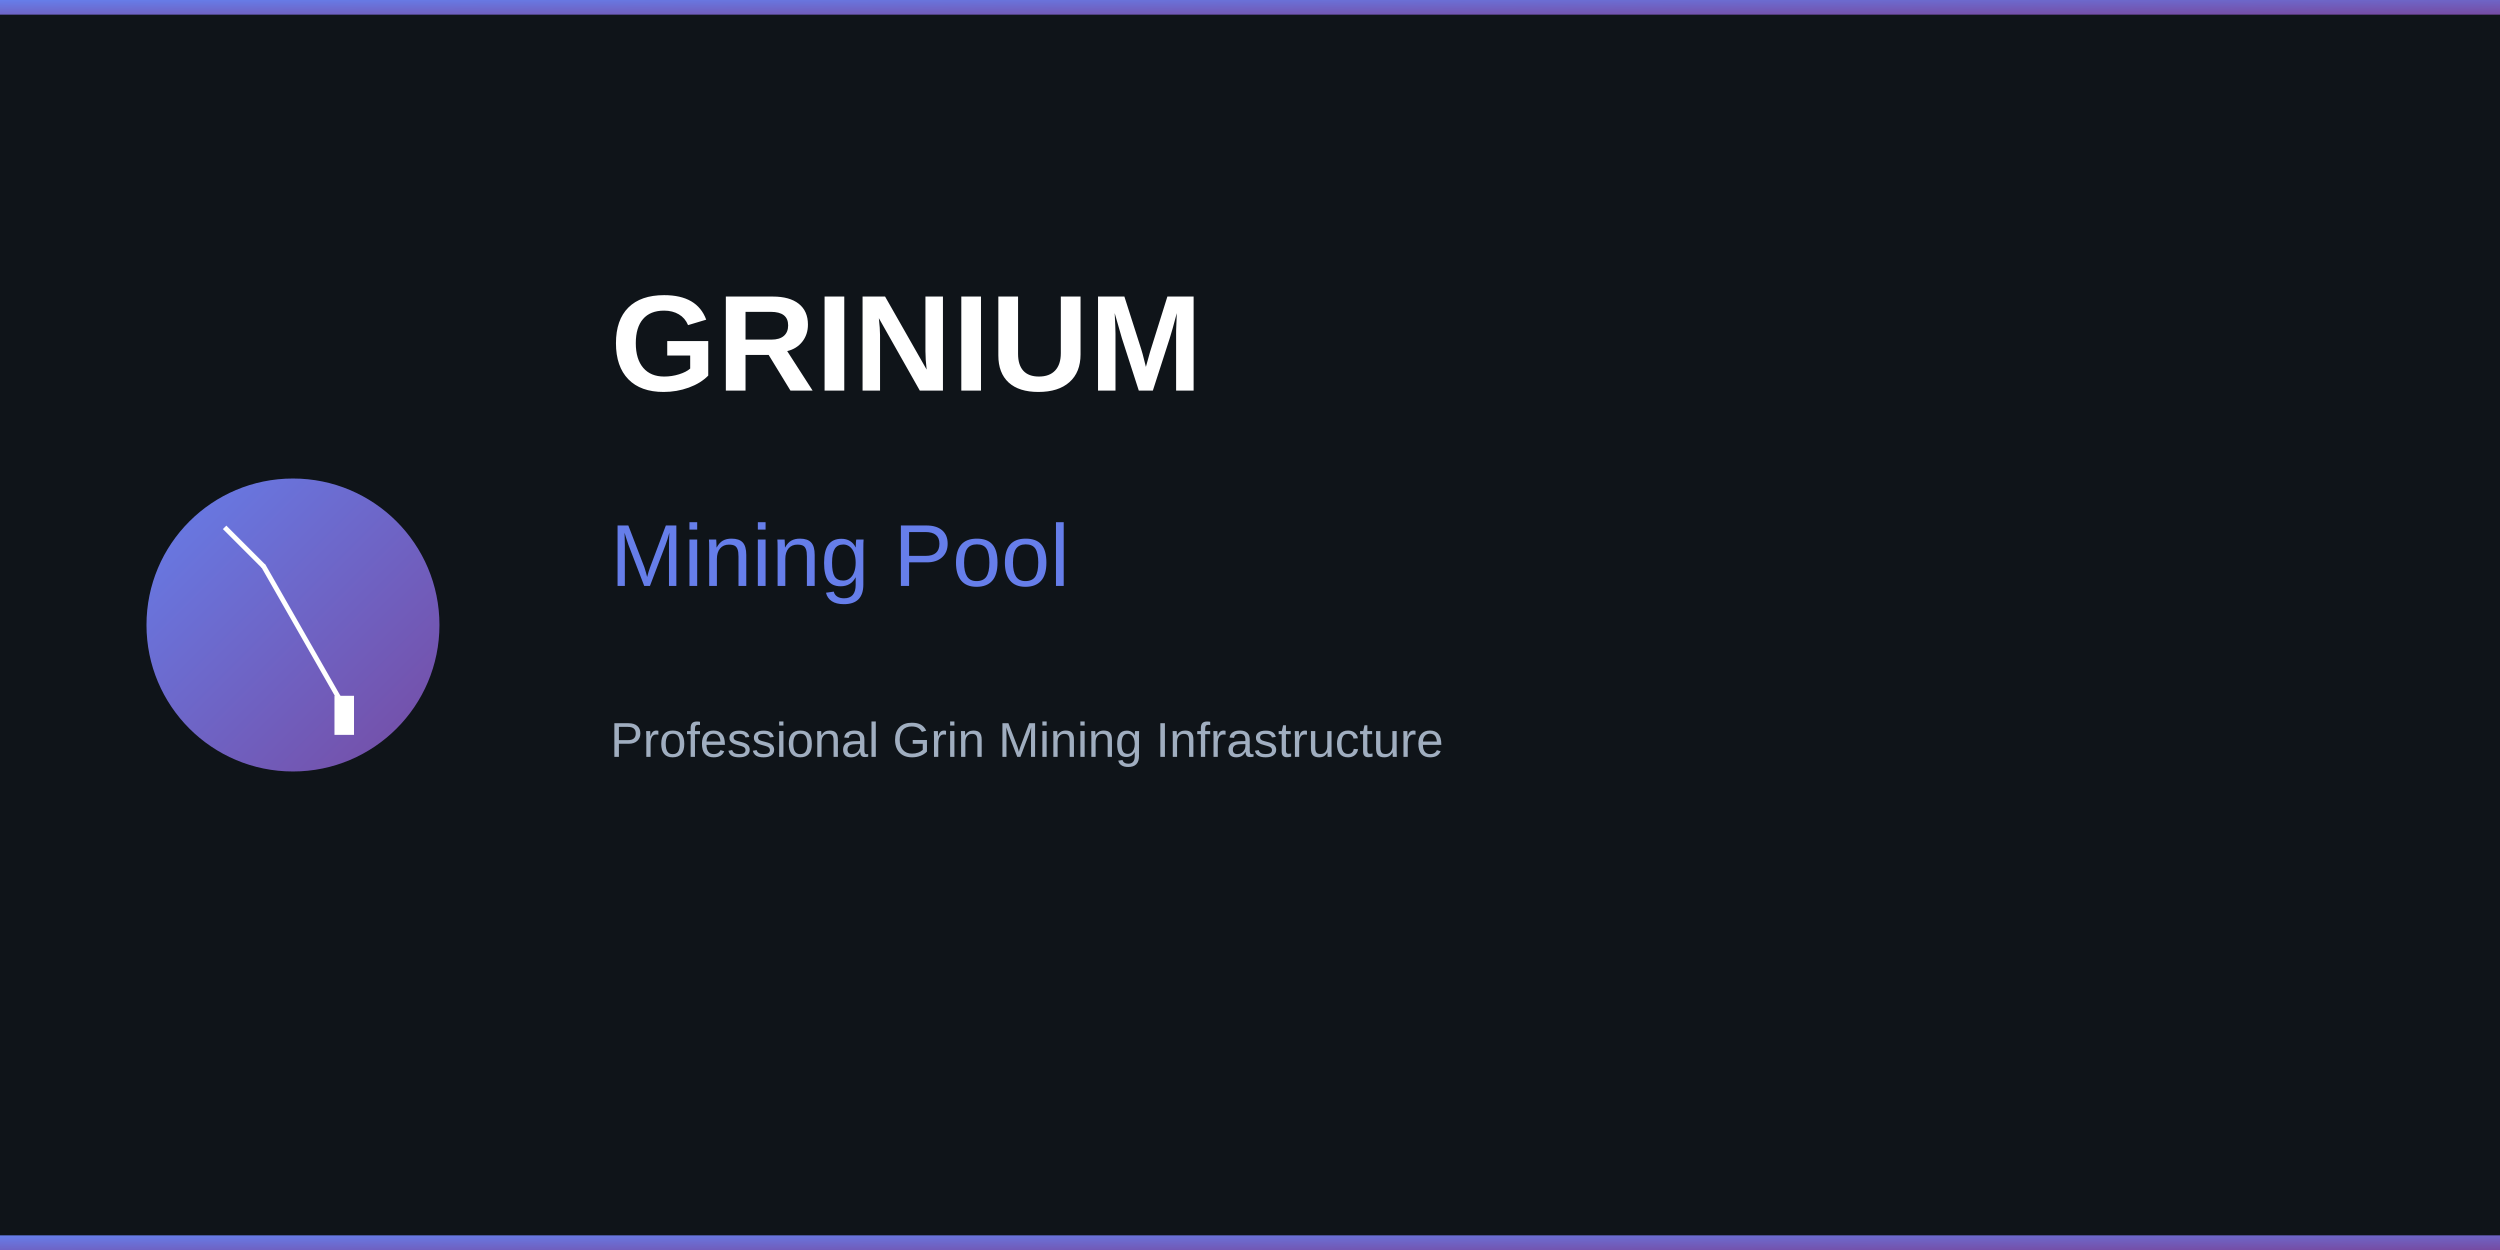
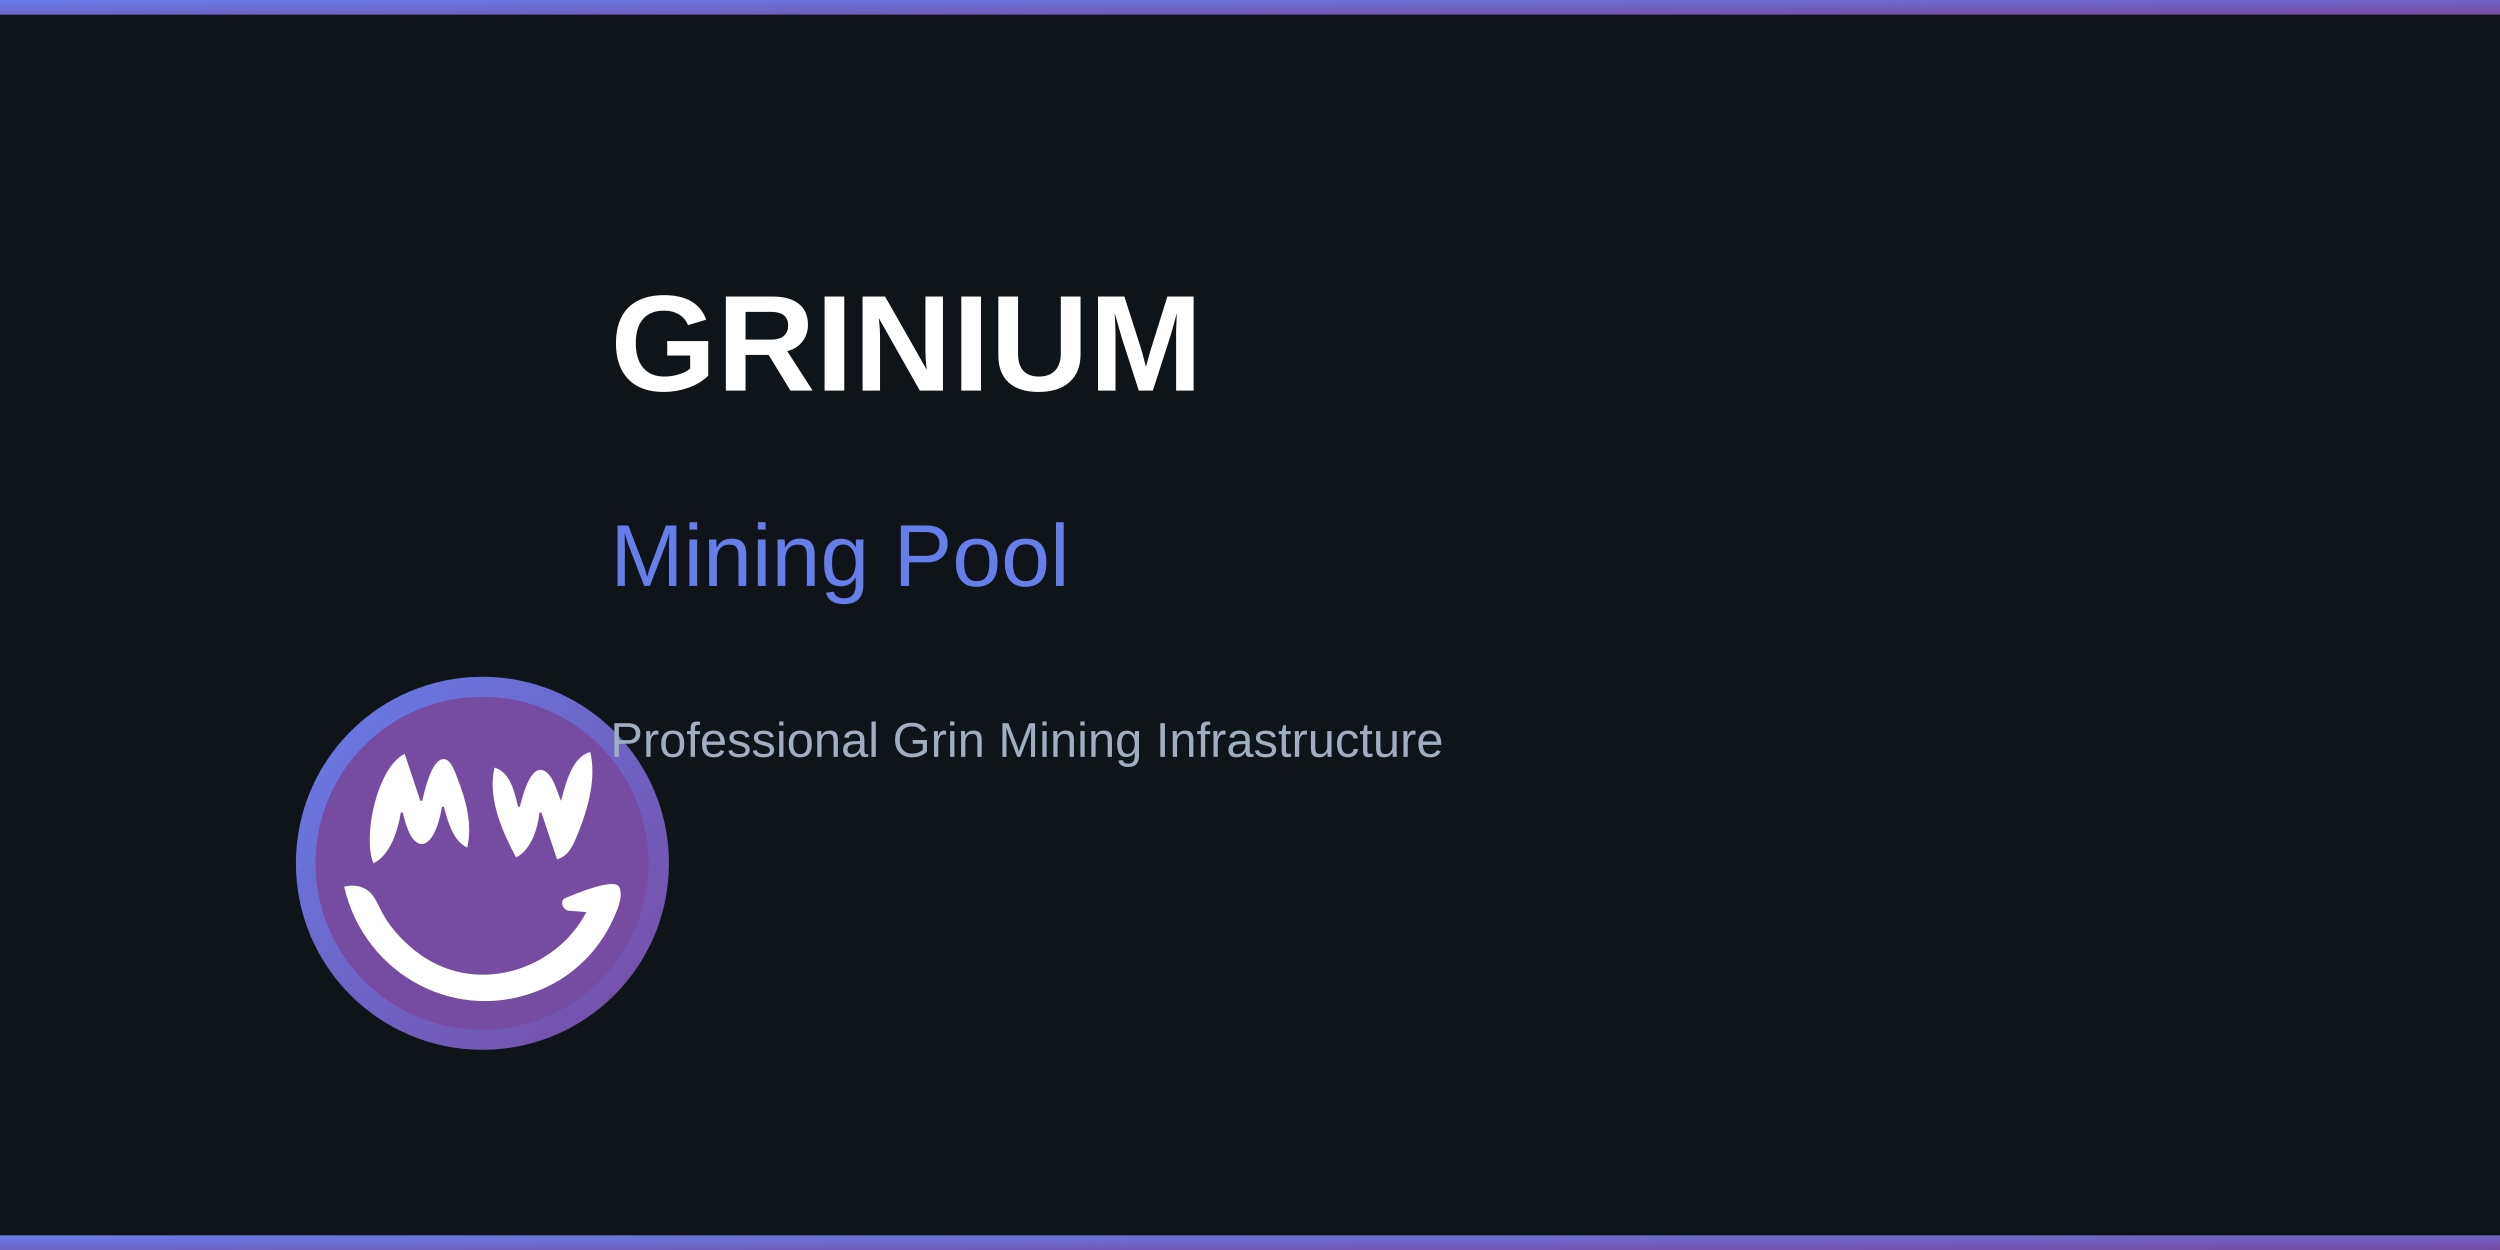
- <svg xmlns="http://www.w3.org/2000/svg" viewBox="0 0 1024 512">
+ <svg xmlns="http://www.w3.org/2000/svg" viewBox="0 0 1024 512" version="1.1" xml:space="preserve" style="fill-rule:evenodd;clip-rule:evenodd;stroke-linejoin:round;stroke-miterlimit:1.414;">
  <defs>
    <linearGradient id="twitterGradient" x1="0%" y1="0%" x2="100%" y2="100%">
      <stop offset="0%" style="stop-color:#667eea;stop-opacity:1" />
      <stop offset="100%" style="stop-color:#764ba2;stop-opacity:1" />
    </linearGradient>
  </defs>
-   <rect width="1024" height="512" fill="#0f1419" />
-   <rect width="1024" height="6" fill="url(#twitterGradient)" />
-   <circle cx="120" cy="256" r="60" fill="url(#twitterGradient)" />
-   <g transform="translate(120, 256)" stroke="white" stroke-width="2" fill="none" stroke-linecap="round">
-     <line x1="-12" y1="-24" x2="20" y2="32" />
-     <path d="M -12 -24 L -28 -40 L -12 -24 Z" fill="white" />
-     <rect x="18" y="30" width="6" height="14" fill="white" />
+   <rect width="1024" height="512" style="fill:#0f1419;" />
+   <rect width="1024" height="6" style="fill:url(#twitterGradient);" />
+   <g transform="translate(100, 256) scale(0.8)">
+     <g transform="matrix(1.03804,0,0,1.03804,-19.1739,-16.0598)">
+       <circle cx="136" cy="133" r="92" style="fill:url(#twitterGradient);" />
+     </g>
+     <g transform="matrix(1.06897,0,0,1.06897,-29.7347,-25.25)">
+       <circle cx="141.75" cy="137.75" r="79.75" style="fill:#764ba2;" />
+     </g>
+     <g transform="matrix(1,0,0,1,0.208873,-2)">
+       <path d="M162,92C159.966,87.434 158.071,78.413 152.855,76.407C146.14,73.825 141.989,90.729 141,95L140,95C138.307,87.682 136.035,77.31 128,75C124.28,90.624 131.886,107.479 139,121C146.596,117.37 150.297,106.002 151,98L152,98L160,122C166.436,120.15 168.675,113.781 170.999,108C175.988,95.592 180.174,80.332 177,67C167.395,69.72 164.473,83.455 162,92M66,124C74.595,119.896 78.685,106.906 80,98L81,98C82.017,102.293 84.736,113.368 90.1,114.079C96.934,114.983 100.517,99.819 101,95L102,95C104.179,102.529 106.475,112.32 114,116C116.776,104.34 113.452,91.905 109.188,81C108.092,78.196 105.841,70.636 101.975,70.636C95.641,70.636 92.08,87.332 91,92L90,92L82,68C67.928,74.72 60.284,110.453 66,124M51,136C61.443,181.551 109.612,207.374 153,188.138C168.791,181.137 181.317,168.663 188.539,153C190.405,148.953 194.07,141.628 191.933,136.318C189.805,131.029 169.166,139.671 164.009,141.928C163.285,142.25 162.774,142.918 162.655,143.702C162.655,143.702 162.655,143.702 162.655,143.702C162.486,144.811 162.786,145.941 163.485,146.82C164.183,147.699 165.216,148.247 166.335,148.333C170.116,148.624 175,149 175,149C159.313,179.365 116.899,192.791 87,168.532C80.308,163.103 74.338,156.652 70.32,149C68.377,145.3 66.575,140.568 63.272,138.029C60.099,135.589 55.285,134.753 51,136Z" style="fill:white;fill-rule:nonzero;" />
+     </g>
  </g>
-   <text x="250" y="160" font-family="Arial, sans-serif" font-size="56" font-weight="bold" fill="white">GRINIUM</text>
-   <text x="250" y="240" font-family="Arial, sans-serif" font-size="36" fill="#667eea">Mining Pool</text>
-   <text x="250" y="310" font-family="Arial, sans-serif" font-size="20" fill="#a0aec0">Professional Grin Mining Infrastructure</text>
-   <rect y="506" width="1024" height="6" fill="url(#twitterGradient)" />
+   <text x="250" y="160" font-family="Arial, sans-serif" font-size="56" font-weight="bold" style="fill:white;">GRINIUM</text>
+   <text x="250" y="240" font-family="Arial, sans-serif" font-size="36" style="fill:#667eea;">Mining Pool</text>
+   <text x="250" y="310" font-family="Arial, sans-serif" font-size="20" style="fill:#a0aec0;">Professional Grin Mining Infrastructure</text>
+   <rect y="506" width="1024" height="6" style="fill:url(#twitterGradient);" />
</svg>
